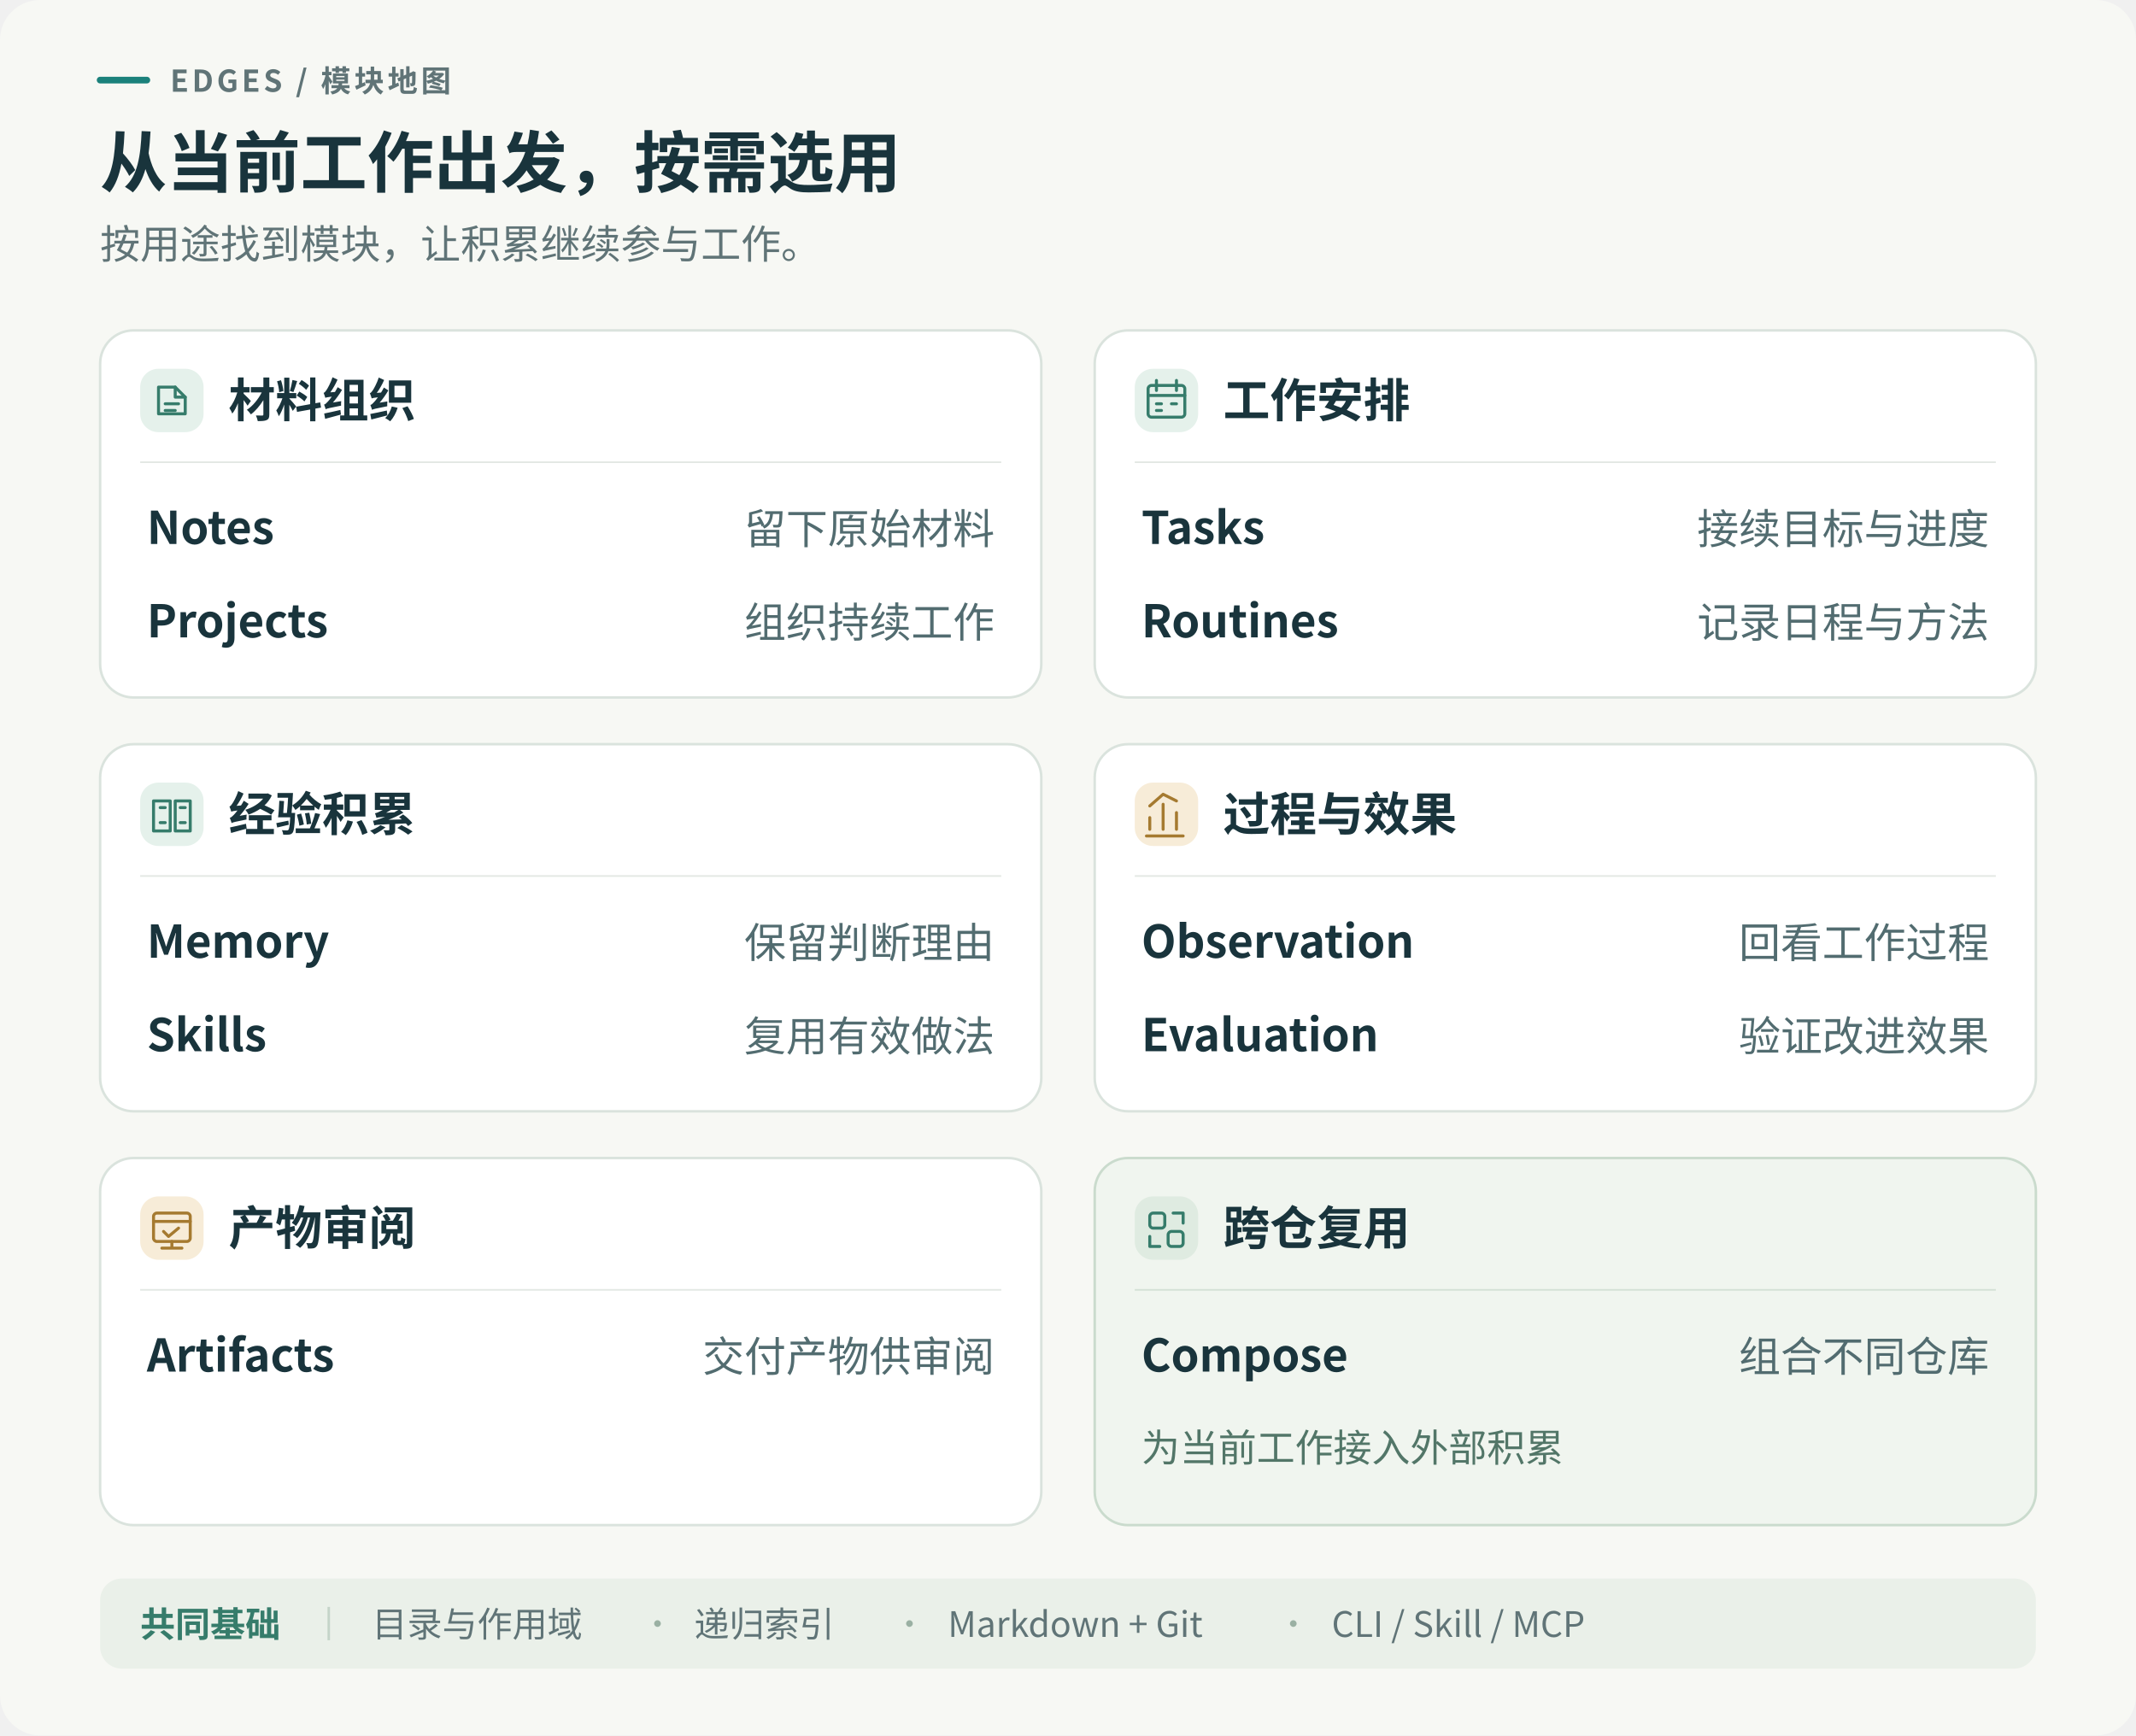
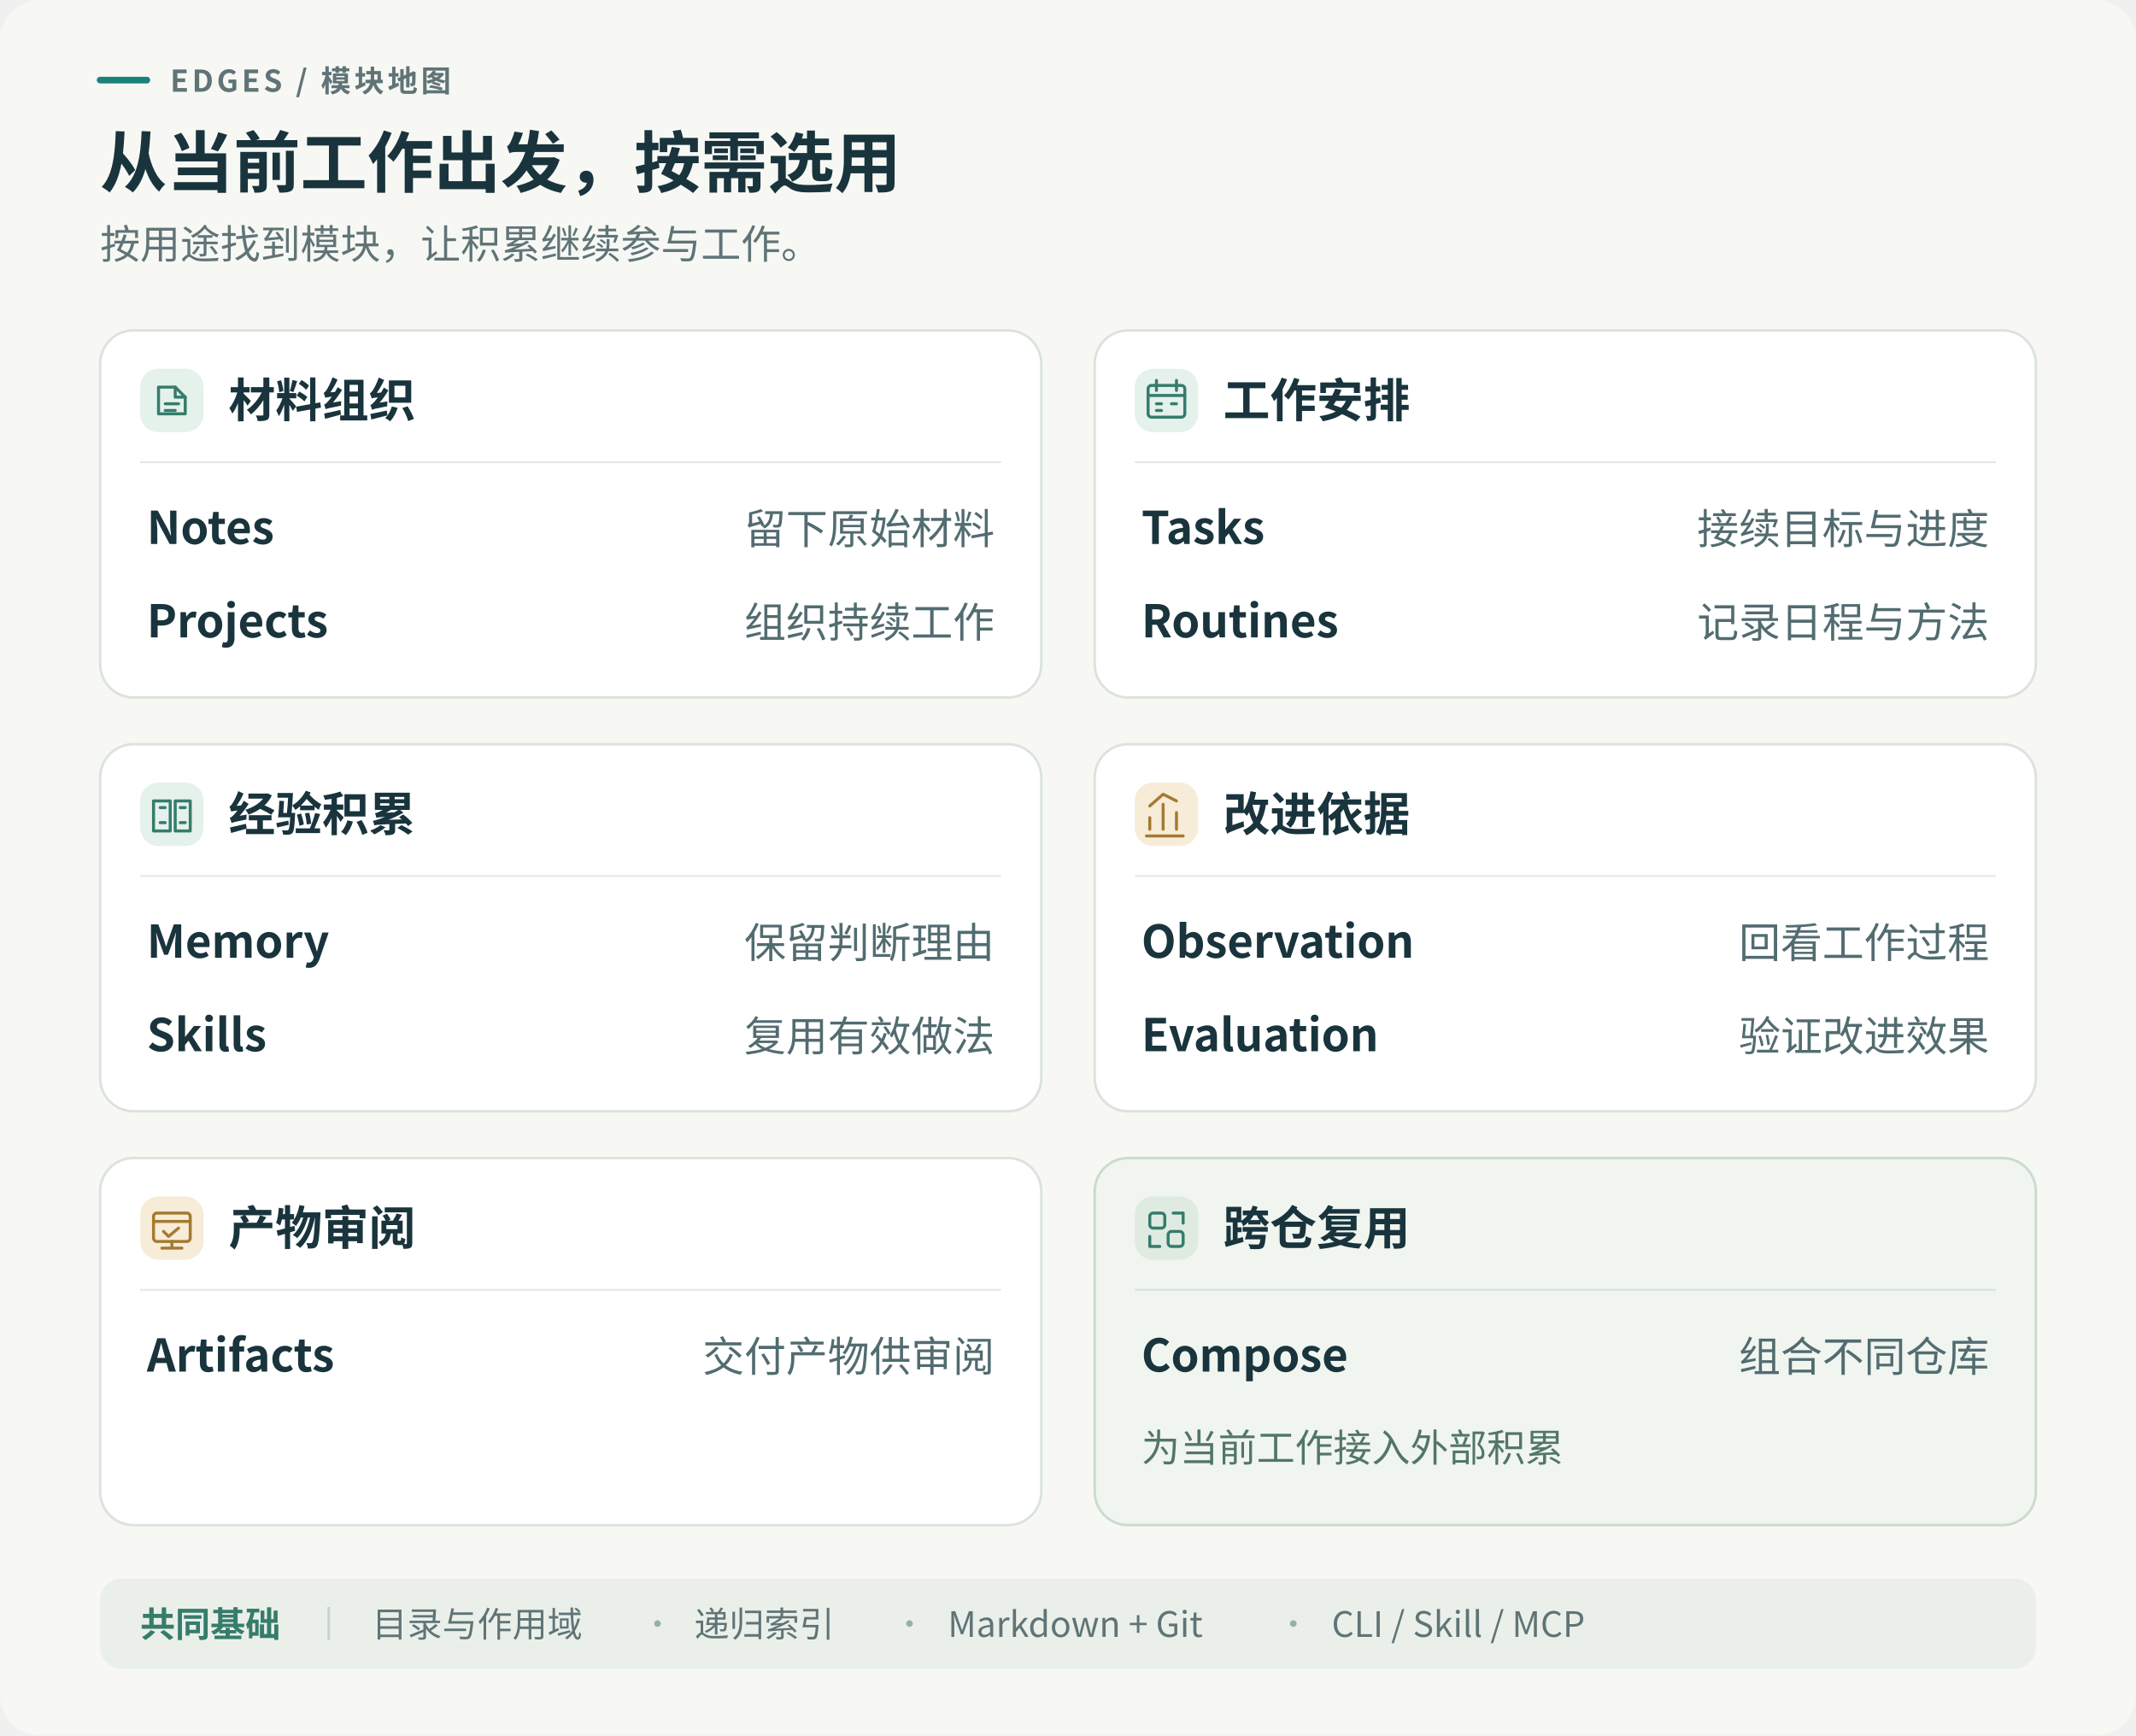
<svg xmlns="http://www.w3.org/2000/svg" width="1280" height="1040" viewBox="0 0 1280 1040" role="img" aria-labelledby="title description">
  <defs>
    <style>
      text { font-family: -apple-system, BlinkMacSystemFont, "Segoe UI", "PingFang SC", "Microsoft YaHei", "Noto Sans CJK SC", sans-serif; }
      .ink { fill: #19343c; }
      .muted { fill: #607477; }
      .heading { font-size: 28px; font-weight: 650; fill: #19343c; }
      .module { font-size: 27px; font-weight: 600; fill: #19343c; }
      .value { font-size: 25px; fill: #526c70; }
      .rule { stroke: #e3e8e4; stroke-width: 1; }
      .card { fill: #ffffff; stroke: #dae3dd; stroke-width: 1.5; }
      .teal-icon { fill: none; stroke: #367c6b; stroke-width: 1.8; stroke-linecap: round; stroke-linejoin: round; }
      .amber-icon { fill: none; stroke: #a57a30; stroke-width: 1.8; stroke-linecap: round; stroke-linejoin: round; }
    </style>
  </defs>
  <rect width="1280" height="1040" rx="24" fill="#f7f8f4" />
  <path d="M60 48h28" stroke="#1b817b" stroke-width="4" stroke-linecap="round" />
  <text x="102" y="55" class="muted" font-size="18" font-weight="600" letter-spacing="2">EDGES / 模块地图</text>
  <text x="60" y="112" class="ink" font-size="40" font-weight="650">从当前工作出发，按需选用</text>
  <text x="60" y="155" class="muted" font-size="24">按用途找到模块，让积累继续参与工作。</text>
  <rect x="60" y="198" width="564" height="220" rx="20" class="card" />
  <rect x="84" y="221" width="38" height="38" rx="11" fill="#e5f1eb" />
  <g class="teal-icon">
    <path d="M95 232h10l6 6v10H95z" />
    <path d="M105 232v6h6M99 242h8M99 246h6" />
  </g>
  <text x="137" y="250" class="heading">材料组织</text>
  <path d="M84 277h516" class="rule" />
  <text x="88" y="326" class="module">Notes</text>
  <text x="596" y="326" class="value" text-anchor="end">留下原始材料</text>
  <text x="88" y="382" class="module">Projects</text>
  <text x="596" y="382" class="value" text-anchor="end">组织持续工作</text>
  <rect x="656" y="198" width="564" height="220" rx="20" class="card" />
  <rect x="680" y="221" width="38" height="38" rx="11" fill="#e5f1eb" />
  <g class="teal-icon">
    <rect x="688" y="231" width="22" height="19" rx="2" />
    <path d="M693 228v6M705 228v6M688 237h22M693 242h3M702 242h3M693 246h3" />
  </g>
  <text x="733" y="250" class="heading">工作安排</text>
  <path d="M680 277h516" class="rule" />
  <text x="684" y="326" class="module">Tasks</text>
  <text x="1192" y="326" class="value" text-anchor="end">接续目标与进度</text>
  <text x="684" y="382" class="module">Routines</text>
  <text x="1192" y="382" class="value" text-anchor="end">记录日程与方法</text>
  <rect x="60" y="446" width="564" height="220" rx="20" class="card" />
  <rect x="84" y="469" width="38" height="38" rx="11" fill="#e5f1eb" />
  <g class="teal-icon">
    <path d="M92 480h10v18H92zM105 480h9v18h-9z" />
    <path d="M96 484h3M108 484h3M96 493h3M108 493h3" />
  </g>
  <text x="137" y="498" class="heading">经验积累</text>
  <path d="M84 525h516" class="rule" />
  <text x="88" y="574" class="module">Memory</text>
  <text x="596" y="574" class="value" text-anchor="end">保留判断理由</text>
  <text x="88" y="630" class="module">Skills</text>
  <text x="596" y="630" class="value" text-anchor="end">复用有效做法</text>
  <rect x="656" y="446" width="564" height="220" rx="20" class="card" />
  <rect x="680" y="469" width="38" height="38" rx="11" fill="#f7ecd8" />
  <g class="amber-icon">
    <path d="M689 497v-7M697 497v-15M705 497v-10M687 501h22" />
    <path d="m689 483 8-7 8 4" />
  </g>
-   <text x="733" y="498" class="heading">过程与效果</text>
+   <text x="733" y="498" class="heading">改进依据</text>
  <path d="M680 525h516" class="rule" />
  <text x="684" y="574" class="module">Observation</text>
  <text x="1192" y="574" class="value" text-anchor="end">回看工作过程</text>
  <text x="684" y="630" class="module">Evaluation</text>
  <text x="1192" y="630" class="value" text-anchor="end">验证改进效果</text>
  <rect x="60" y="694" width="564" height="220" rx="20" class="card" />
  <rect x="84" y="717" width="38" height="38" rx="11" fill="#f7ecd8" />
  <g class="amber-icon">
    <rect x="92" y="727" width="22" height="17" rx="2" />
    <path d="M92 732h22M97 748h12M103 744v4" />
    <path d="m98 738 3 3 6-5" />
  </g>
  <text x="137" y="746" class="heading">产物审阅</text>
  <path d="M84 773h516" class="rule" />
  <text x="88" y="822" class="module">Artifacts</text>
  <text x="596" y="822" class="value" text-anchor="end">交付产物供审阅</text>
  <rect x="656" y="694" width="564" height="220" rx="20" fill="#f0f5ef" stroke="#cadbcd" stroke-width="1.5" />
  <rect x="680" y="717" width="38" height="38" rx="11" fill="#dfebe1" />
  <g class="teal-icon">
    <rect x="689" y="727" width="9" height="9" rx="2" />
    <rect x="700" y="738" width="9" height="9" rx="2" />
    <path d="M703 727h6v6M689 741v6h6" />
  </g>
  <text x="733" y="746" class="heading">跨仓复用</text>
  <path d="M680 773h516" stroke="#d4e1d6" stroke-width="1" />
  <text x="684" y="822" class="module">Compose</text>
  <text x="1192" y="822" class="value" text-anchor="end">组合不同仓库</text>
  <text x="684" y="876" fill="#527668" font-size="23">为当前工作接入外部积累</text>
  <rect x="60" y="946" width="1160" height="54" rx="13" fill="#eaf0e9" />
  <text x="84" y="981" fill="#367c6b" font-size="21" font-weight="650">共同基础</text>
  <path d="M197 963v20" stroke="#c4d4c9" stroke-width="1.5" />
  <text x="223" y="981" class="muted" font-size="21">目录与作用域</text>
  <circle cx="394" cy="973" r="2" fill="#9ab0a3" />
  <text x="416" y="981" class="muted" font-size="21">递归索引</text>
  <circle cx="545" cy="973" r="2" fill="#9ab0a3" />
  <text x="568" y="981" class="muted" font-size="21">Markdown + Git</text>
  <circle cx="775" cy="973" r="2" fill="#9ab0a3" />
  <text x="798" y="981" class="muted" font-size="21">CLI / Skill / MCP</text>
</svg>
